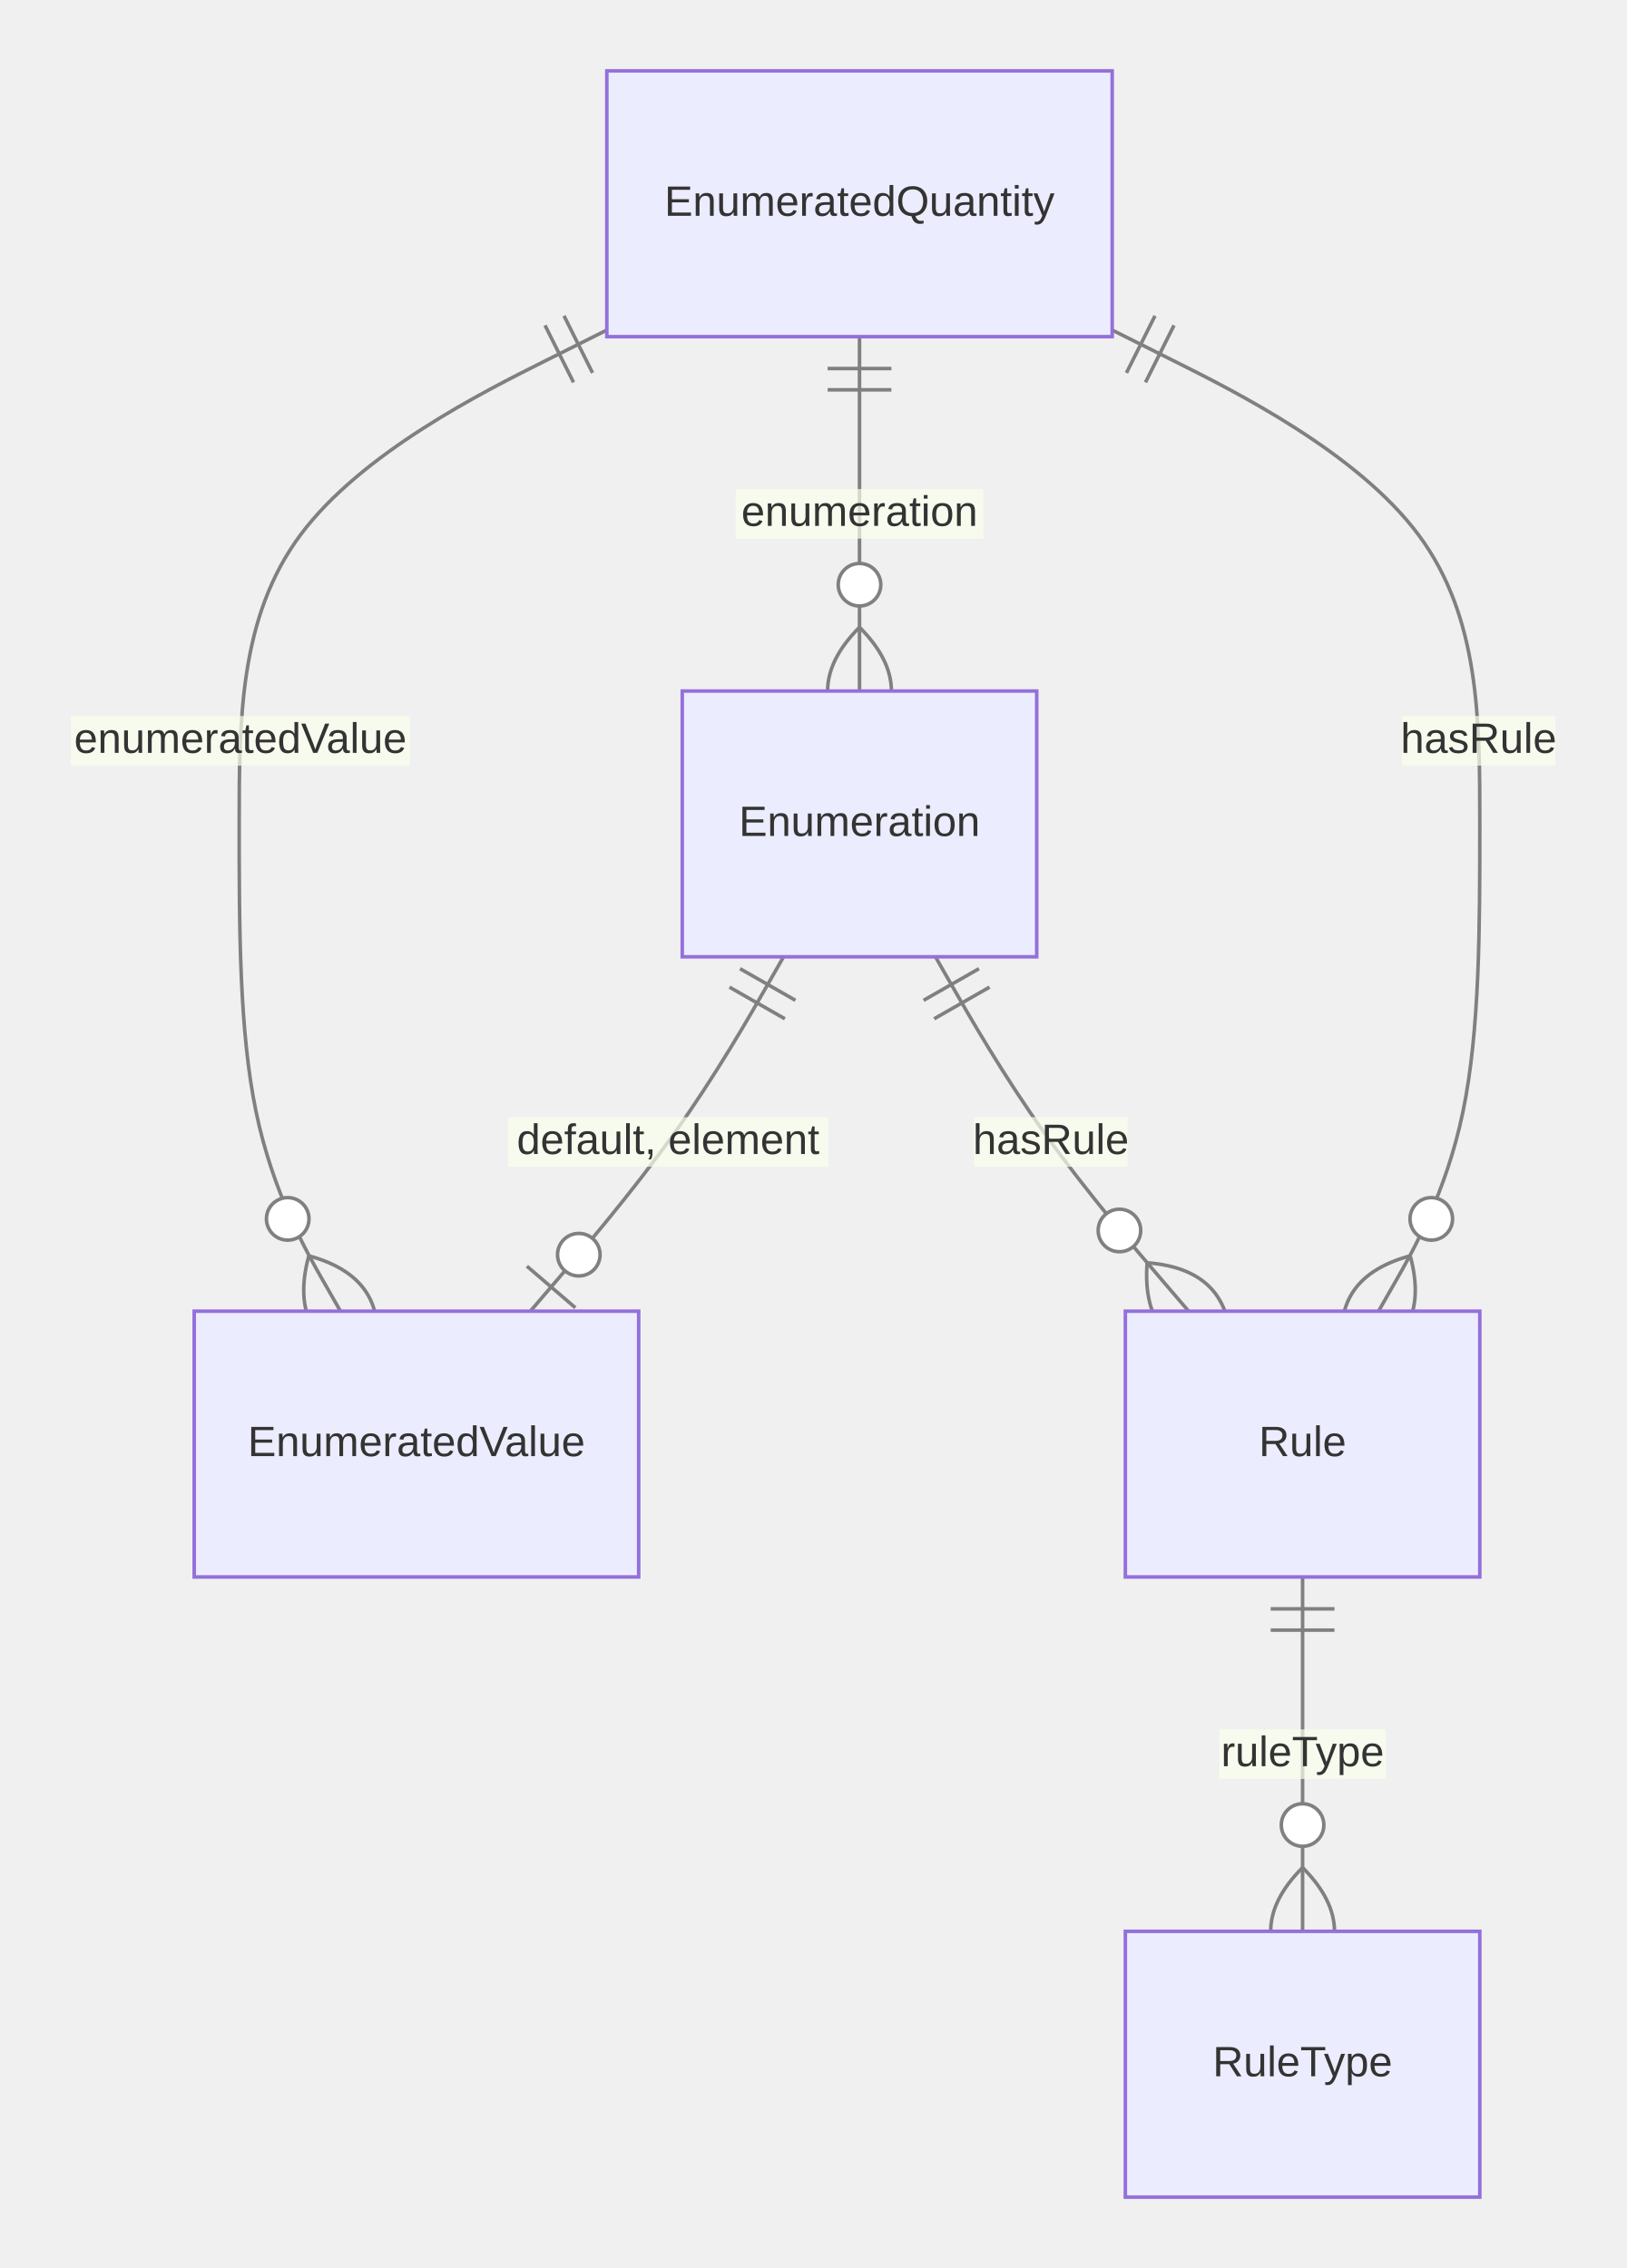
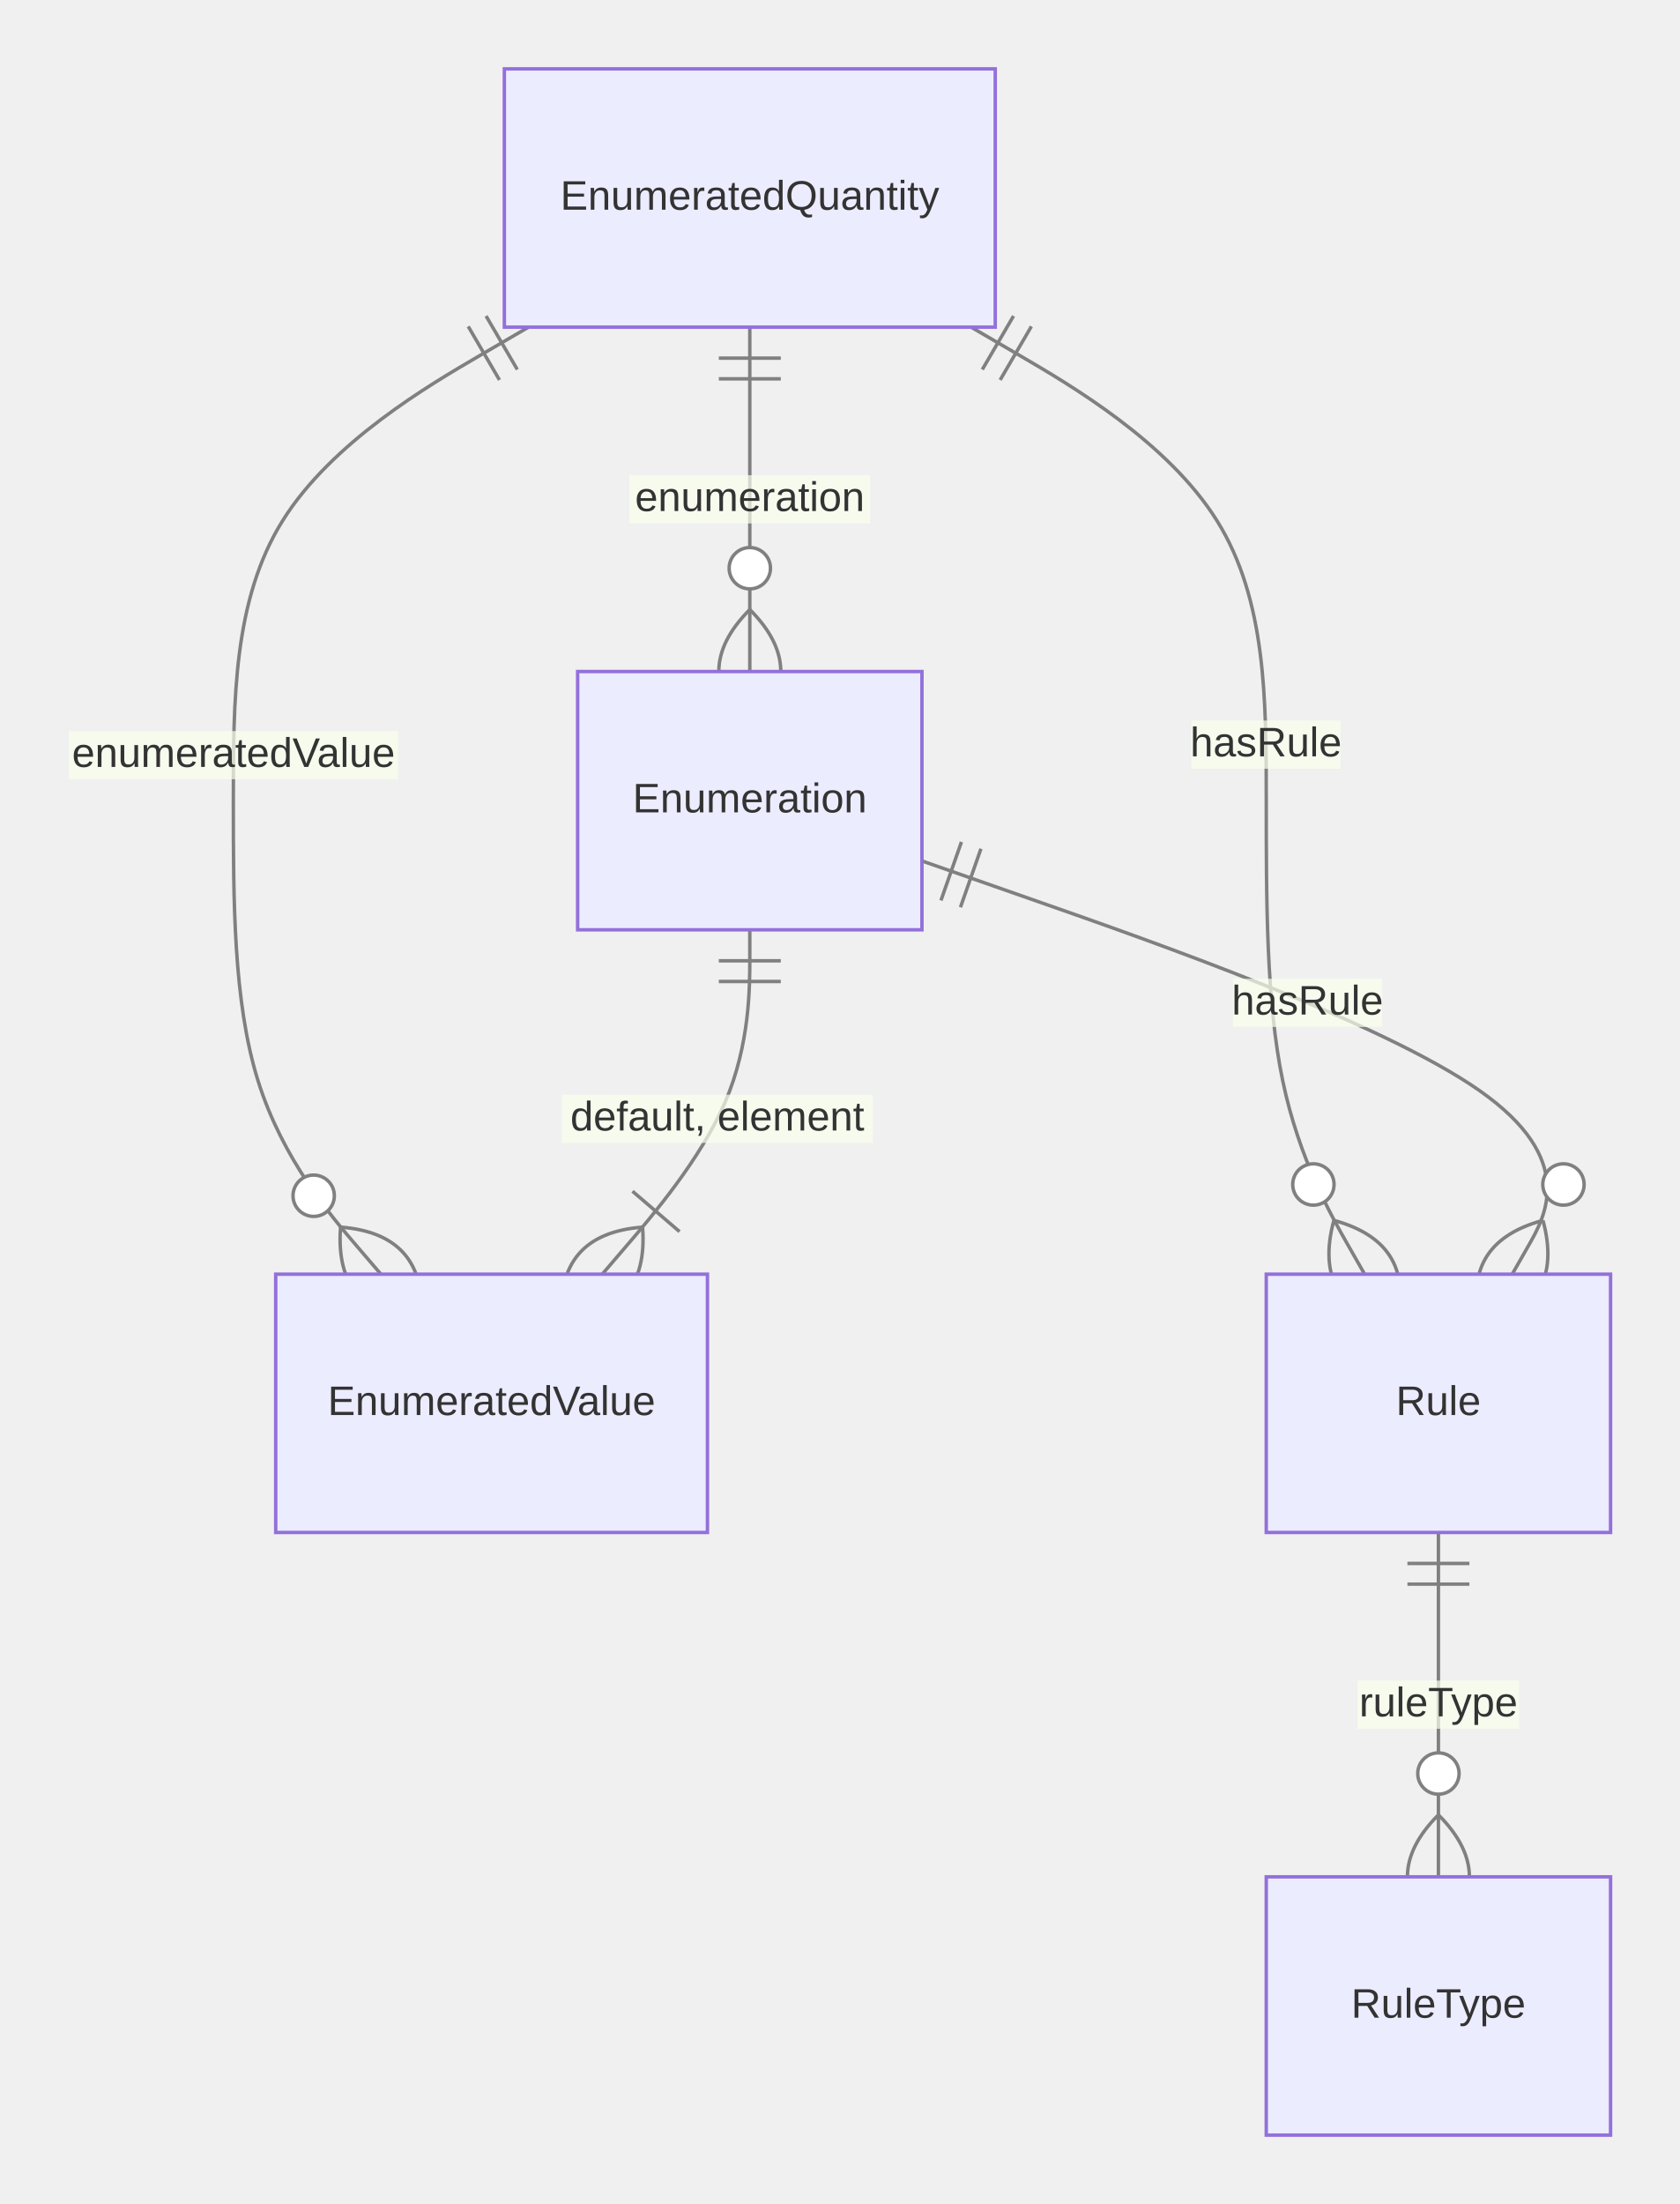
- <svg xmlns="http://www.w3.org/2000/svg" aria-roledescription="er" role="graphics-document document" viewBox="-34.787 0 458.793 640" height="640" width="458.793" id="container">
+ <svg xmlns="http://www.w3.org/2000/svg" aria-roledescription="er" role="graphics-document document" viewBox="-60.076 0 487.771 640" height="640" width="487.771" id="container">
  <style>#container{font-family:"trebuchet ms",verdana,arial,sans-serif;font-size:16px;fill:#333;}#container .error-icon{fill:#552222;}#container .error-text{fill:#552222;stroke:#552222;}#container .edge-thickness-normal{stroke-width:1px;}#container .edge-thickness-thick{stroke-width:3.5px;}#container .edge-pattern-solid{stroke-dasharray:0;}#container .edge-thickness-invisible{stroke-width:0;fill:none;}#container .edge-pattern-dashed{stroke-dasharray:3;}#container .edge-pattern-dotted{stroke-dasharray:2;}#container .marker{fill:#333333;stroke:#333333;}#container .marker.cross{stroke:#333333;}#container svg{font-family:"trebuchet ms",verdana,arial,sans-serif;font-size:16px;}#container p{margin:0;}#container .entityBox{fill:#ECECFF;stroke:#9370DB;}#container .attributeBoxOdd{fill:#ffffff;stroke:#9370DB;}#container .attributeBoxEven{fill:#f2f2f2;stroke:#9370DB;}#container .relationshipLabelBox{fill:hsl(80, 100%, 96.275%);opacity:0.7;background-color:hsl(80, 100%, 96.275%);}#container .relationshipLabelBox rect{opacity:0.5;}#container .relationshipLine{stroke:#333333;}#container .entityTitleText{text-anchor:middle;font-size:18px;fill:#333;}#container #MD_PARENT_START{fill:#f5f5f5!important;stroke:#333333!important;stroke-width:1;}#container #MD_PARENT_END{fill:#f5f5f5!important;stroke:#333333!important;stroke-width:1;}#container :root{--mermaid-font-family:"trebuchet ms",verdana,arial,sans-serif;}</style>
  <g />
  <defs>
    <marker orient="auto" markerHeight="240" markerWidth="190" refY="7" refX="0" id="MD_PARENT_START">
      <path d="M 18,7 L9,13 L1,7 L9,1 Z" />
    </marker>
  </defs>
  <defs>
    <marker orient="auto" markerHeight="28" markerWidth="20" refY="7" refX="19" id="MD_PARENT_END">
      <path d="M 18,7 L9,13 L1,7 L9,1 Z" />
    </marker>
  </defs>
  <defs>
    <marker orient="auto" markerHeight="18" markerWidth="18" refY="9" refX="0" id="ONLY_ONE_START">
      <path d="M9,0 L9,18 M15,0 L15,18" fill="none" stroke="gray" />
    </marker>
  </defs>
  <defs>
    <marker orient="auto" markerHeight="18" markerWidth="18" refY="9" refX="18" id="ONLY_ONE_END">
      <path d="M3,0 L3,18 M9,0 L9,18" fill="none" stroke="gray" />
    </marker>
  </defs>
  <defs>
    <marker orient="auto" markerHeight="18" markerWidth="30" refY="9" refX="0" id="ZERO_OR_ONE_START">
      <circle r="6" cy="9" cx="21" fill="white" stroke="gray" />
      <path d="M9,0 L9,18" fill="none" stroke="gray" />
    </marker>
  </defs>
  <defs>
    <marker orient="auto" markerHeight="18" markerWidth="30" refY="9" refX="30" id="ZERO_OR_ONE_END">
      <circle r="6" cy="9" cx="9" fill="white" stroke="gray" />
      <path d="M21,0 L21,18" fill="none" stroke="gray" />
    </marker>
  </defs>
  <defs>
    <marker orient="auto" markerHeight="36" markerWidth="45" refY="18" refX="18" id="ONE_OR_MORE_START">
      <path d="M0,18 Q 18,0 36,18 Q 18,36 0,18 M42,9 L42,27" fill="none" stroke="gray" />
    </marker>
  </defs>
  <defs>
    <marker orient="auto" markerHeight="36" markerWidth="45" refY="18" refX="27" id="ONE_OR_MORE_END">
      <path d="M3,9 L3,27 M9,18 Q27,0 45,18 Q27,36 9,18" fill="none" stroke="gray" />
    </marker>
  </defs>
  <defs>
    <marker orient="auto" markerHeight="36" markerWidth="57" refY="18" refX="18" id="ZERO_OR_MORE_START">
      <circle r="6" cy="18" cx="48" fill="white" stroke="gray" />
      <path d="M0,18 Q18,0 36,18 Q18,36 0,18" fill="none" stroke="gray" />
    </marker>
  </defs>
  <defs>
    <marker orient="auto" markerHeight="36" markerWidth="57" refY="18" refX="39" id="ZERO_OR_MORE_END">
      <circle r="6" cy="18" cx="9" fill="white" stroke="gray" />
      <path d="M21,18 Q39,0 57,18 Q39,36 21,18" fill="none" stroke="gray" />
    </marker>
  </defs>
-   <path style="stroke: gray; fill: none;" marker-start="url(#ONLY_ONE_START)" marker-end="url(#ZERO_OR_MORE_END)" d="M136.409,93.143L119.123,101.786C101.838,110.429,67.267,127.714,49.981,150.941C32.695,174.167,32.695,203.333,32.695,232.5C32.695,261.667,32.695,290.833,37.457,313.75C42.219,336.667,51.743,353.333,56.505,361.667L61.267,370" class="er relationshipLine" />
-   <path style="stroke: gray; fill: none;" marker-start="url(#ONLY_ONE_START)" marker-end="url(#ZERO_OR_MORE_END)" d="M207.695,95L207.695,103.333C207.695,111.667,207.695,128.333,207.695,145C207.695,161.667,207.695,178.333,207.695,186.667L207.695,195" class="er relationshipLine" />
-   <path style="stroke: gray; fill: none;" marker-start="url(#ONLY_ONE_START)" marker-end="url(#ZERO_OR_MORE_END)" d="M278.982,93.143L296.267,101.786C313.553,110.429,348.124,127.714,365.41,150.941C382.695,174.167,382.695,203.333,382.695,232.5C382.695,261.667,382.695,290.833,377.933,313.75C373.172,336.667,363.648,353.333,358.886,361.667L354.124,370" class="er relationshipLine" />
-   <path style="stroke: gray; fill: none;" marker-start="url(#ONLY_ONE_START)" marker-end="url(#ZERO_OR_ONE_END)" d="M186.267,270L181.505,278.333C176.743,286.667,167.219,303.333,155.314,320C143.41,336.667,129.124,353.333,121.981,361.667L114.838,370" class="er relationshipLine" />
-   <path style="stroke: gray; fill: none;" marker-start="url(#ONLY_ONE_START)" marker-end="url(#ZERO_OR_MORE_END)" d="M229.124,270L233.886,278.333C238.648,286.667,248.172,303.333,260.076,320C271.981,336.667,286.267,353.333,293.41,361.667L300.552,370" class="er relationshipLine" />
-   <path style="stroke: gray; fill: none;" marker-start="url(#ONLY_ONE_START)" marker-end="url(#ZERO_OR_MORE_END)" d="M332.695,445L332.695,453.333C332.695,461.667,332.695,478.333,332.695,495C332.695,511.667,332.695,528.333,332.695,536.667L332.695,545" class="er relationshipLine" />
-   <g transform="translate(136.4089,20 )" id="entity-EnumeratedQuantity-02a0fea0-4841-5d19-bad6-fad1312f97d5">
+   <path style="stroke: gray; fill: none;" marker-start="url(#ONLY_ONE_START)" marker-end="url(#ZERO_OR_MORE_END)" d="M93.41,95L79.124,103.333C64.838,111.667,36.267,128.333,21.981,151.25C7.695,174.167,7.695,203.333,7.695,232.5C7.695,261.667,7.695,290.833,14.838,313.75C21.981,336.667,36.267,353.333,43.41,361.667L50.552,370" class="er relationshipLine" />
+   <path style="stroke: gray; fill: none;" marker-start="url(#ONLY_ONE_START)" marker-end="url(#ZERO_OR_MORE_END)" d="M157.695,95L157.695,103.333C157.695,111.667,157.695,128.333,157.695,145C157.695,161.667,157.695,178.333,157.695,186.667L157.695,195" class="er relationshipLine" />
+   <path style="stroke: gray; fill: none;" marker-start="url(#ONLY_ONE_START)" marker-end="url(#ZERO_OR_MORE_END)" d="M221.981,95L236.267,103.333C250.552,111.667,279.124,128.333,293.41,151.25C307.695,174.167,307.695,203.333,307.695,232.5C307.695,261.667,307.695,290.833,312.457,313.75C317.219,336.667,326.743,353.333,331.505,361.667L336.267,370" class="er relationshipLine" />
+   <path style="stroke: gray; fill: none;" marker-start="url(#ONLY_ONE_START)" marker-end="url(#ZERO_OR_MORE_END)" d="M207.695,250L241.029,261.667C274.362,273.333,341.029,296.667,369.6,316.667C398.172,336.667,388.648,353.333,383.886,361.667L379.124,370" class="er relationshipLine" />
+   <path style="stroke: gray; fill: none;" marker-start="url(#ONLY_ONE_START)" marker-end="url(#ONE_OR_MORE_END)" d="M157.695,270L157.695,278.333C157.695,286.667,157.695,303.333,150.552,320C143.41,336.667,129.124,353.333,121.981,361.667L114.838,370" class="er relationshipLine" />
+   <path style="stroke: gray; fill: none;" marker-start="url(#ONLY_ONE_START)" marker-end="url(#ZERO_OR_MORE_END)" d="M357.695,445L357.695,453.333C357.695,461.667,357.695,478.333,357.695,495C357.695,511.667,357.695,528.333,357.695,536.667L357.695,545" class="er relationshipLine" />
+   <g transform="translate(86.40894,20 )" id="entity-EnumeratedQuantity-02a0fea0-4841-5d19-bad6-fad1312f97d5">
    <rect height="75" width="142.573" y="0" x="0" class="er entityBox" />
    <text style="dominant-baseline: middle; text-anchor: middle; font-size: 12px;" transform="translate(71.28638,37.5)" y="0" x="0" id="text-entity-EnumeratedQuantity-02a0fea0-4841-5d19-bad6-fad1312f97d5" class="er entityLabel">EnumeratedQuantity</text>
  </g>
  <g transform="translate(20,370 )" id="entity-EnumeratedValue-933d25dc-a4b0-559c-ba2b-998cca51206b">
    <rect height="75" width="125.391" y="0" x="0" class="er entityBox" />
    <text style="dominant-baseline: middle; text-anchor: middle; font-size: 12px;" transform="translate(62.69531,37.5)" y="0" x="0" id="text-entity-EnumeratedValue-933d25dc-a4b0-559c-ba2b-998cca51206b" class="er entityLabel">EnumeratedValue</text>
  </g>
-   <g transform="translate(157.6953,195 )" id="entity-Enumeration-f9f59bb4-2616-549b-89c9-bf7c68943800">
+   <g transform="translate(107.6953,195 )" id="entity-Enumeration-f9f59bb4-2616-549b-89c9-bf7c68943800">
    <rect height="75" width="100" y="0" x="0" class="er entityBox" />
    <text style="dominant-baseline: middle; text-anchor: middle; font-size: 12px;" transform="translate(50,37.5)" y="0" x="0" id="text-entity-Enumeration-f9f59bb4-2616-549b-89c9-bf7c68943800" class="er entityLabel">Enumeration</text>
  </g>
-   <g transform="translate(282.6953,370 )" id="entity-Rule-886caf8e-59ff-5db3-a492-27242971196f">
+   <g transform="translate(307.6953,370 )" id="entity-Rule-886caf8e-59ff-5db3-a492-27242971196f">
    <rect height="75" width="100" y="0" x="0" class="er entityBox" />
    <text style="dominant-baseline: middle; text-anchor: middle; font-size: 12px;" transform="translate(50,37.5)" y="0" x="0" id="text-entity-Rule-886caf8e-59ff-5db3-a492-27242971196f" class="er entityLabel">Rule</text>
  </g>
-   <g transform="translate(282.6953,545 )" id="entity-RuleType-d54df1a6-a17d-5920-9344-6f805c739e55">
+   <g transform="translate(307.6953,545 )" id="entity-RuleType-d54df1a6-a17d-5920-9344-6f805c739e55">
    <rect height="75" width="100" y="0" x="0" class="er entityBox" />
    <text style="dominant-baseline: middle; text-anchor: middle; font-size: 12px;" transform="translate(50,37.5)" y="0" x="0" id="text-entity-RuleType-d54df1a6-a17d-5920-9344-6f805c739e55" class="er entityLabel">RuleType</text>
  </g>
-   <rect height="14" width="95.641" y="202.048" x="-14.787" class="er relationshipLabelBox" />
-   <text style="text-anchor: middle; dominant-baseline: middle; font-size: 12px;" y="209.048" x="33.033" id="rel1" class="er relationshipLabel">enumeratedValue</text>
-   <rect height="14" width="69.891" y="138" x="172.75" class="er relationshipLabelBox" />
-   <text style="text-anchor: middle; dominant-baseline: middle; font-size: 12px;" y="145" x="207.695" id="rel2" class="er relationshipLabel">enumeration</text>
-   <rect height="14" width="43.297" y="202.048" x="360.709" class="er relationshipLabelBox" />
-   <text style="text-anchor: middle; dominant-baseline: middle; font-size: 12px;" y="209.048" x="382.357" id="rel3" class="er relationshipLabel">hasRule</text>
-   <rect height="14" width="90.333" y="315.238" x="108.535" class="er relationshipLabelBox" />
-   <text style="text-anchor: middle; dominant-baseline: middle; font-size: 12px;" y="322.238" x="153.701" id="rel4" class="er relationshipLabel">default, element</text>
-   <rect height="14" width="43.297" y="315.238" x="240.041" class="er relationshipLabelBox" />
-   <text style="text-anchor: middle; dominant-baseline: middle; font-size: 12px;" y="322.238" x="261.689" id="rel5" class="er relationshipLabel">hasRule</text>
-   <rect height="14" width="46.922" y="488" x="309.234" class="er relationshipLabelBox" />
-   <text style="text-anchor: middle; dominant-baseline: middle; font-size: 12px;" y="495" x="332.695" id="rel6" class="er relationshipLabel">ruleType</text>
+   <rect height="14" width="95.641" y="212.292" x="-40.076" class="er relationshipLabelBox" />
+   <text style="text-anchor: middle; dominant-baseline: middle; font-size: 12px;" y="219.292" x="7.745" id="rel1" class="er relationshipLabel">enumeratedValue</text>
+   <rect height="14" width="69.891" y="138" x="122.75" class="er relationshipLabelBox" />
+   <text style="text-anchor: middle; dominant-baseline: middle; font-size: 12px;" y="145" x="157.695" id="rel2" class="er relationshipLabel">enumeration</text>
+   <rect height="14" width="43.297" y="209.231" x="285.954" class="er relationshipLabelBox" />
+   <text style="text-anchor: middle; dominant-baseline: middle; font-size: 12px;" y="216.231" x="307.602" id="rel3" class="er relationshipLabel">hasRule</text>
+   <rect height="14" width="43.297" y="284.207" x="298.018" class="er relationshipLabelBox" />
+   <text style="text-anchor: middle; dominant-baseline: middle; font-size: 12px;" y="291.207" x="319.666" id="rel4" class="er relationshipLabel">hasRule</text>
+   <rect height="14" width="90.333" y="317.874" x="103.102" class="er relationshipLabelBox" />
+   <text style="text-anchor: middle; dominant-baseline: middle; font-size: 12px;" y="324.874" x="148.269" id="rel5" class="er relationshipLabel">default, element</text>
+   <rect height="14" width="46.922" y="488" x="334.234" class="er relationshipLabelBox" />
+   <text style="text-anchor: middle; dominant-baseline: middle; font-size: 12px;" y="495" x="357.695" id="rel6" class="er relationshipLabel">ruleType</text>
</svg>
